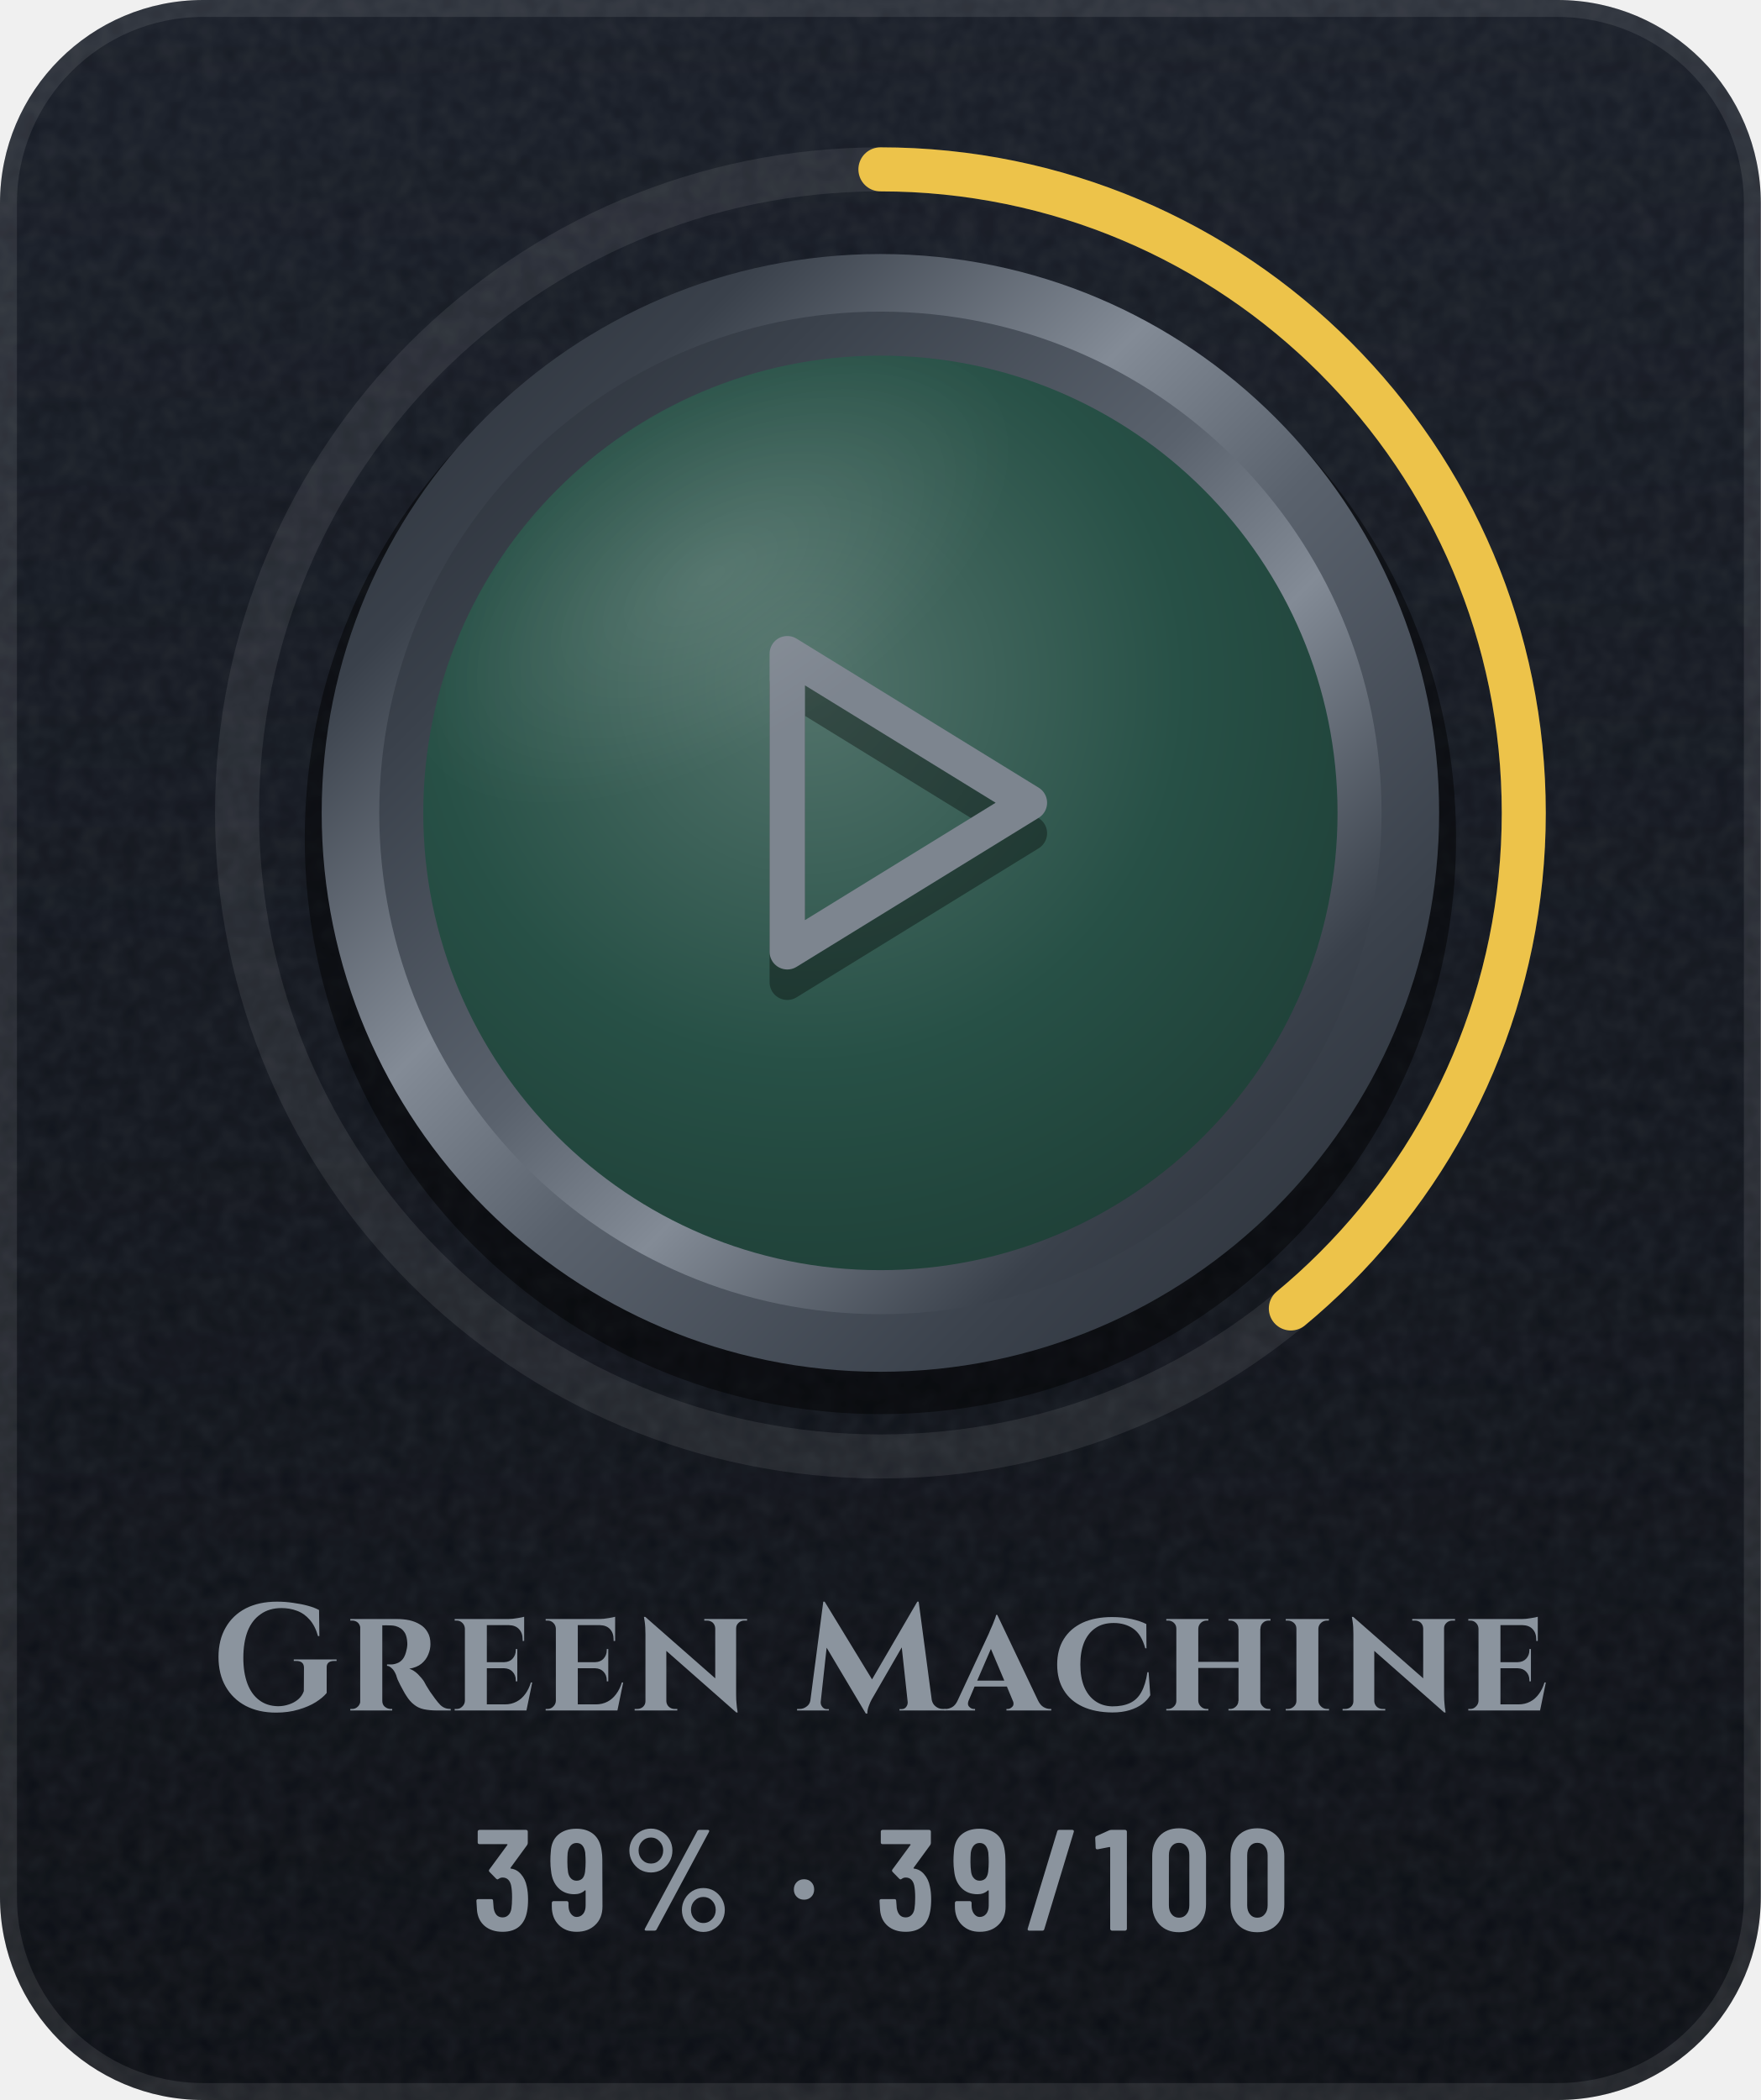
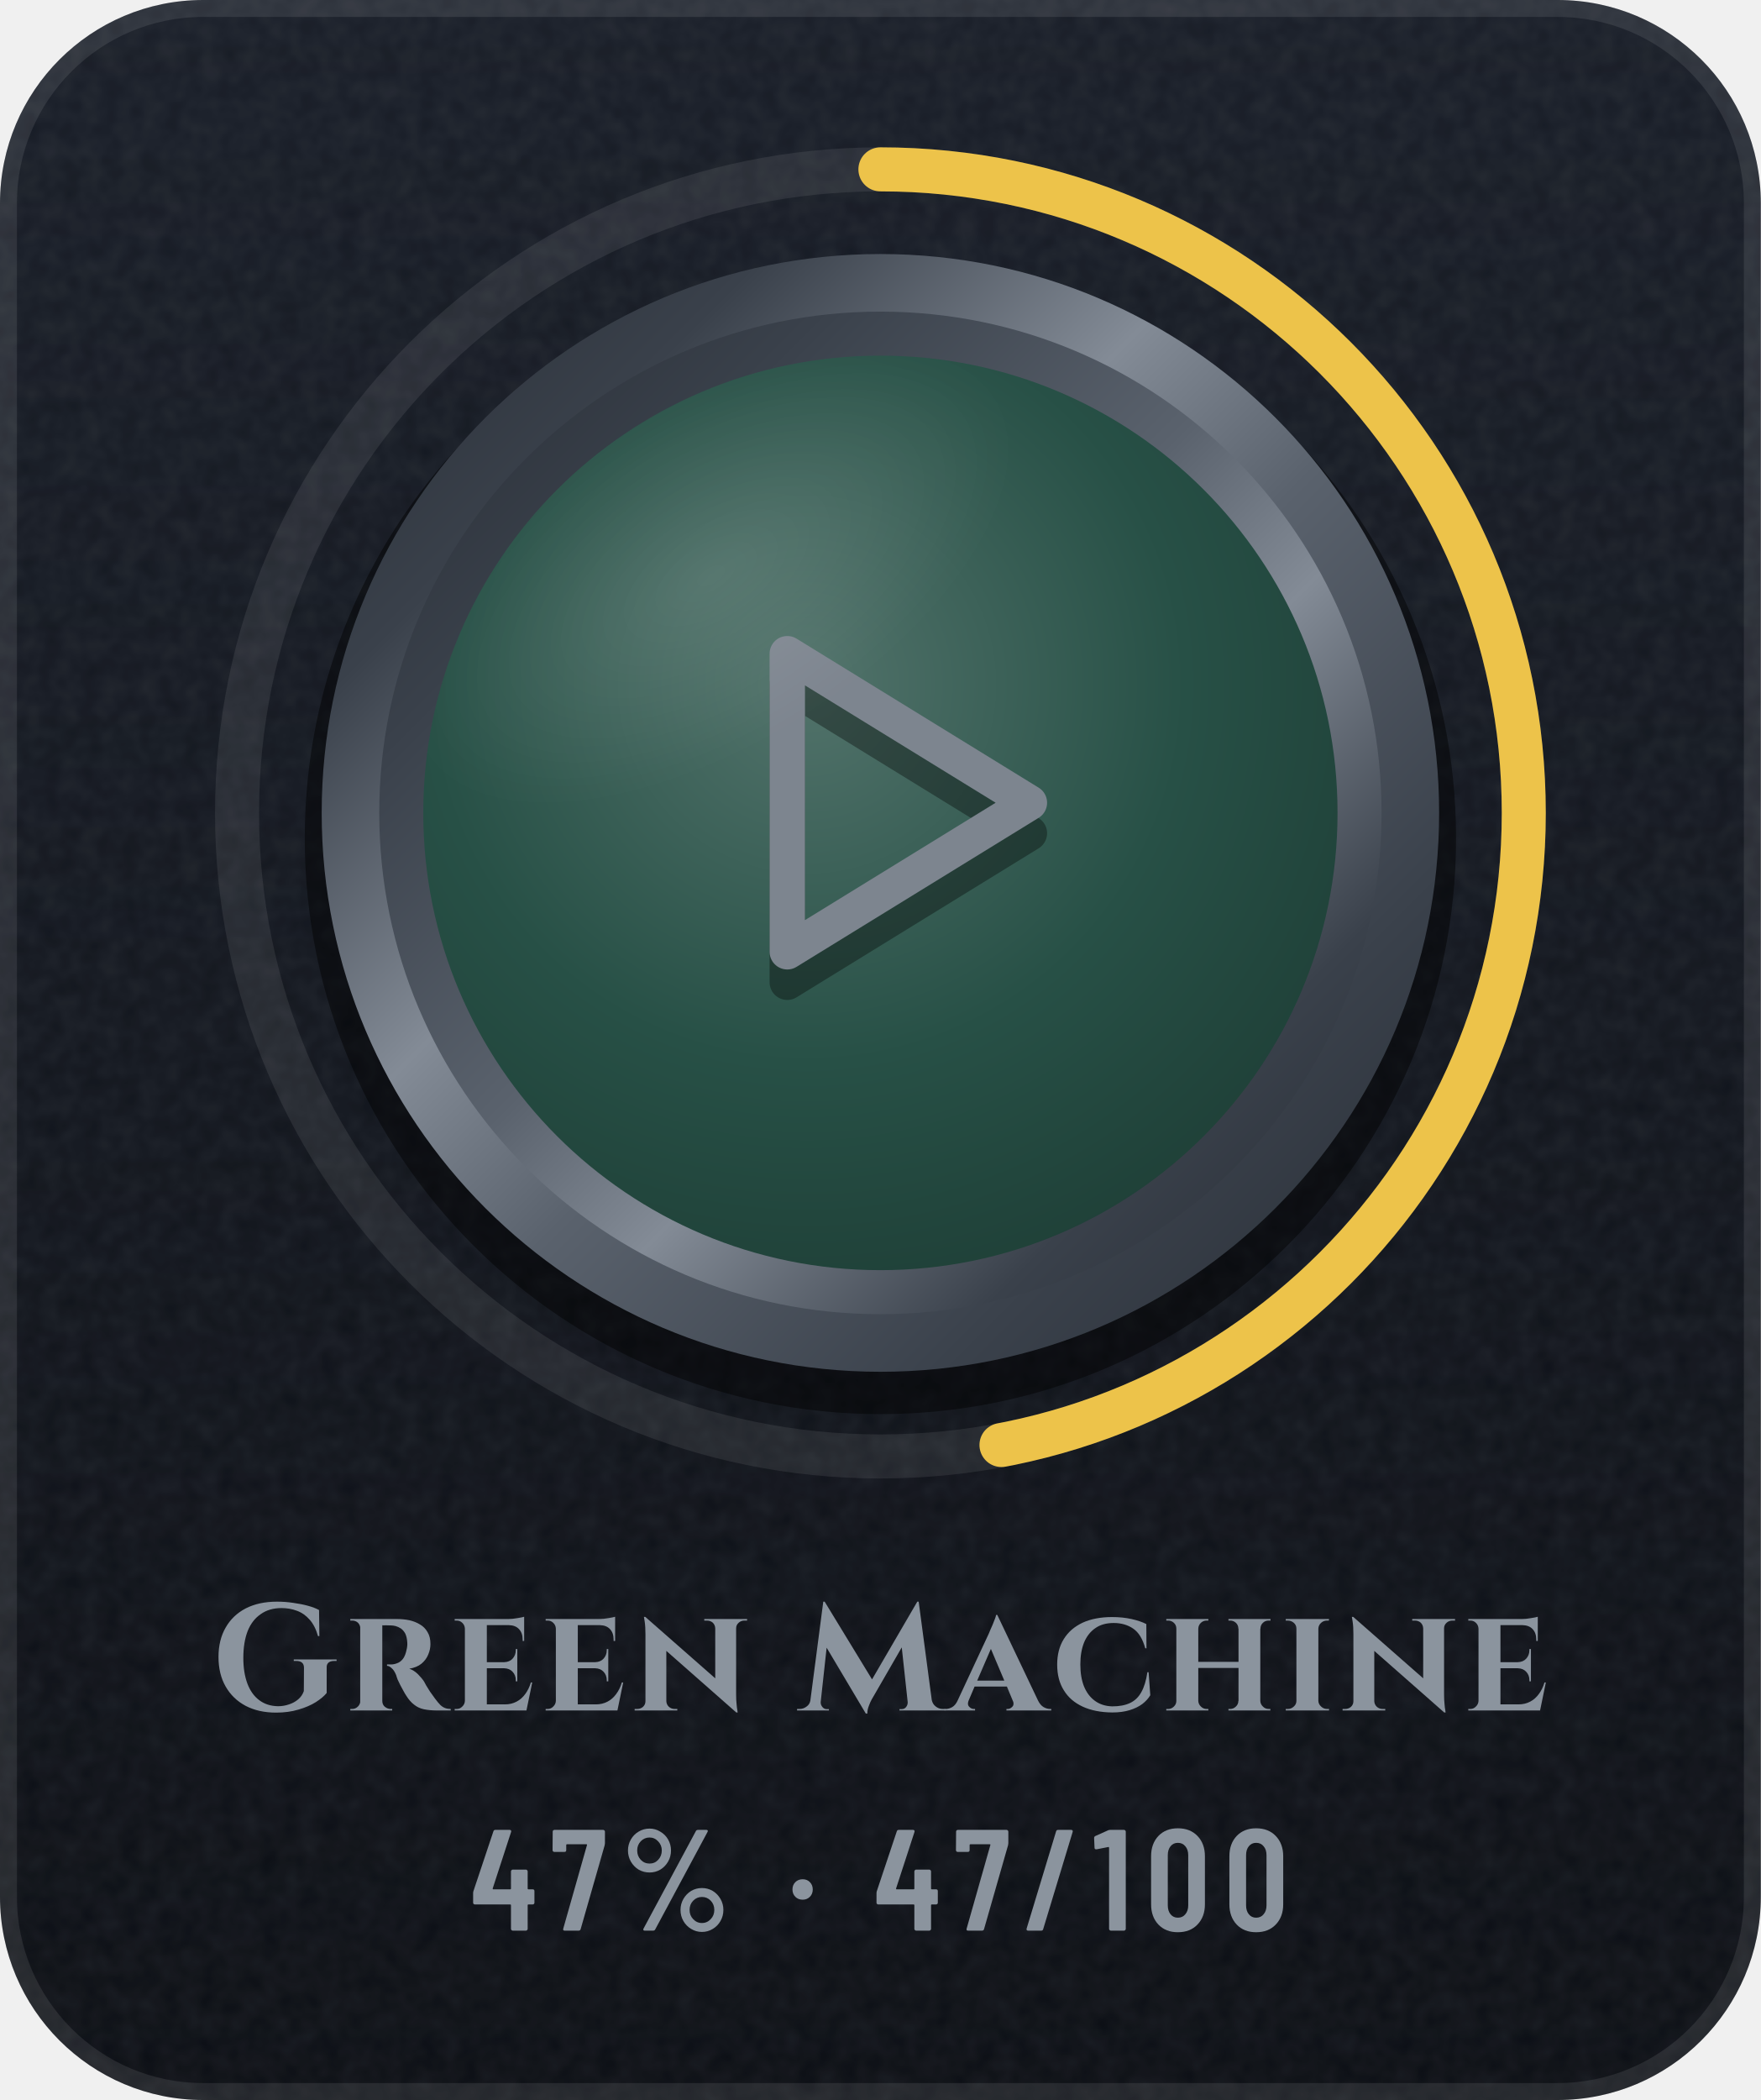
- <svg xmlns="http://www.w3.org/2000/svg" width="104" height="124" viewBox="0 0 104 124" role="img" aria-label="Green Machine: 39% (39 of 100)">
+ <svg xmlns="http://www.w3.org/2000/svg" width="104" height="124" viewBox="0 0 104 124" role="img" aria-label="Green Machine: 47% (47 of 100)">
  <defs>
    <linearGradient id="bg" x1="0" y1="0" x2="0" y2="1">
      <stop offset="0" stop-color="#171C26" />
      <stop offset="1" stop-color="#0A0D13" />
    </linearGradient>
    <clipPath id="card">
      <rect width="104" height="124" rx="12" />
    </clipPath>
    <filter id="grain" x="0" y="0" width="100%" height="100%">
      <feTurbulence type="fractalNoise" baseFrequency=".85" numOctaves="2" stitchTiles="stitch" />
      <feColorMatrix values="0 0 0 0 1 0 0 0 0 1 0 0 0 0 1 0 0 0 .07 0" />
    </filter>
    <radialGradient id="glow" cx=".5" cy=".5" r=".5">
      <stop offset="0" stop-color="#5A626D" stop-opacity="0" />
      <stop offset="1" stop-color="#5A626D" stop-opacity="0" />
    </radialGradient>
    <linearGradient id="mh" x1="0" y1="0" x2="1" y2="0">
      <stop offset="0" stop-color="#252A32" />
      <stop offset="0.2" stop-color="#3A414B" />
      <stop offset="0.4" stop-color="#838B96" />
      <stop offset="0.54" stop-color="#5A626D" />
      <stop offset="0.78" stop-color="#3A414B" />
      <stop offset="1" stop-color="#252A32" />
    </linearGradient>
    <linearGradient id="md" x1="0" y1="0" x2="1" y2="1">
      <stop offset="0" stop-color="#252A32" />
      <stop offset="0.2" stop-color="#3A414B" />
      <stop offset="0.4" stop-color="#838B96" />
      <stop offset="0.54" stop-color="#5A626D" />
      <stop offset="0.78" stop-color="#3A414B" />
      <stop offset="1" stop-color="#252A32" />
    </linearGradient>
    <linearGradient id="mdr" x1="1" y1="1" x2="0" y2="0">
      <stop offset="0" stop-color="#252A32" />
      <stop offset="0.2" stop-color="#3A414B" />
      <stop offset="0.4" stop-color="#838B96" />
      <stop offset="0.54" stop-color="#5A626D" />
      <stop offset="0.78" stop-color="#3A414B" />
      <stop offset="1" stop-color="#252A32" />
    </linearGradient>
    <linearGradient id="dia" x1="0" y1="0" x2="1" y2="0">
      <stop offset="0" stop-color="#6CCBFF" />
      <stop offset=".5" stop-color="#C4B2FF" />
      <stop offset="1" stop-color="#F29BDD" />
    </linearGradient>
    <linearGradient id="pb" x1="0" y1="0" x2="1" y2="0">
      <stop offset="0" stop-color="#8F5125" />
      <stop offset="1" stop-color="#F5C69A" />
    </linearGradient>
    <linearGradient id="shg" x1="0" y1="0" x2="1" y2="0">
      <stop offset="0" stop-color="#FFFFFF" stop-opacity="0" />
      <stop offset=".5" stop-color="#FFFFFF" stop-opacity=".6" />
      <stop offset="1" stop-color="#FFFFFF" stop-opacity="0" />
    </linearGradient>
    <radialGradient id="en" cx=".42" cy=".36" r=".75">
      <stop offset="0" stop-color="#52736B" />
      <stop offset=".55" stop-color="#275046" />
      <stop offset="1" stop-color="#1D3C34" />
    </radialGradient>
    <linearGradient id="ig" gradientUnits="userSpaceOnUse" x1="0" y1="34" x2="0" y2="62">
      <stop offset="0" stop-color="#7D858F" />
      <stop offset="1" stop-color="#4E5661" />
    </linearGradient>
    <radialGradient id="gl" cx=".5" cy=".5" r=".5">
      <stop offset="0" stop-color="#FFFFFF" stop-opacity=".45" />
      <stop offset="1" stop-color="#FFFFFF" stop-opacity="0" />
    </radialGradient>
    <clipPath id="fc">
      <circle cx="52" cy="48" r="27" />
    </clipPath>
  </defs>
  <g clip-path="url(#card)">
    <rect width="104" height="124" fill="url(#bg)" />
    <rect width="104" height="124" filter="url(#grain)" />
  </g>
  <rect x=".5" y=".5" width="103" height="123" rx="11.5" fill="none" stroke="#FFFFFF" stroke-opacity=".09" />
  <circle cx="52" cy="48" r="48" fill="url(#glow)" />
  <circle cx="52" cy="48" r="38" fill="none" stroke="#FFFFFF" stroke-opacity=".08" stroke-width="2.6" />
-   <circle cx="52" cy="48" r="38" fill="none" stroke="#EDC34A" stroke-width="2.6" stroke-linecap="round" stroke-dasharray="93.1 238.8" transform="rotate(-90 52 48)" />
+   <circle cx="52" cy="48" r="38" fill="none" stroke="#EDC34A" stroke-width="2.6" stroke-linecap="round" stroke-dasharray="112.2 238.8" transform="rotate(-90 52 48)" />
  <circle cx="52" cy="49.5" r="34" fill="#000000" fill-opacity=".45" />
  <circle cx="52" cy="48" r="33" fill="url(#md)" />
  <circle cx="52" cy="48" r="29.6" fill="url(#mdr)" />
  <circle cx="52" cy="48" r="27" fill="url(#en)" />
  <g transform="translate(38.8 36) scale(1.1)" fill="none" stroke="#000000" stroke-width="1.9" stroke-linecap="round" stroke-linejoin="round" stroke-opacity=".35">
    <path d="M7 4l13 8-13 8z" />
  </g>
  <g transform="translate(38.8 34.2) scale(1.1)" fill="none" stroke="url(#ig)" stroke-width="1.9" stroke-linecap="round" stroke-linejoin="round">
    <path d="M7 4l13 8-13 8z" />
  </g>
  <g clip-path="url(#fc)">
    <ellipse cx="42" cy="34" rx="20" ry="10" transform="rotate(-32 42 34)" fill="url(#gl)" opacity=".25" />
  </g>
  <g transform="translate(12.5 101) scale(0.009 -0.009)" fill="#8B949E">
    <use href="#s71" x="0" />
    <use href="#s114" x="869" />
    <use href="#s101" x="1561" />
    <use href="#s101" x="2158" />
    <use href="#s110" x="2755" />
    <use href="#s77" x="3851" />
    <use href="#s97" x="4837" />
    <use href="#s99" x="5515" />
    <use href="#s104" x="6231" />
    <use href="#s105" x="7015" />
    <use href="#s110" x="7401" />
    <use href="#s101" x="8213" />
  </g>
-   <g transform="translate(27.9 114) scale(0.0085 -0.0085)" fill="#8B949E">
-     <use href="#m51" x="0" />
-     <use href="#m57" x="520" />
-     <use href="#m37" x="1037" />
-     <use href="#m183" x="2197" />
-     <use href="#m51" x="2801" />
-     <use href="#m57" x="3321" />
-     <use href="#m47" x="3838" />
-     <use href="#m49" x="4318" />
-     <use href="#m48" x="4686" />
-     <use href="#m48" x="5230" />
+   <g transform="translate(27.8 114) scale(0.0085 -0.0085)" fill="#8B949E">
+     <use href="#m52" x="0" />
+     <use href="#m55" x="553" />
+     <use href="#m37" x="1039" />
+     <use href="#m183" x="2199" />
+     <use href="#m52" x="2803" />
+     <use href="#m55" x="3356" />
+     <use href="#m47" x="3842" />
+     <use href="#m49" x="4322" />
+     <use href="#m48" x="4690" />
+     <use href="#m48" x="5234" />
  </g>
  <defs>
    <path id="m37" d="M54 557Q54 598 74 633Q94 668 128 688Q163 709 204 709Q244 709 278 688Q313 668 333 633Q353 598 353 557Q353 515 333 480Q313 445 279 424Q245 404 204 404Q163 404 128 424Q94 445 74 480Q54 515 54 557ZM162 14 526 692Q530 700 541 700H599Q606 700 608 696Q610 692 607 686L243 8Q239 0 228 0H170Q163 0 161 4Q159 8 162 14ZM289 557Q289 594 264 620Q239 647 204 647Q168 647 143 621Q118 595 118 557Q118 519 143 492Q168 466 204 466Q240 466 264 492Q289 519 289 557ZM419 144Q419 185 439 220Q459 255 493 276Q527 296 568 296Q609 296 643 276Q677 255 697 220Q717 185 717 144Q717 102 697 67Q677 32 643 12Q609 -9 568 -9Q527 -9 493 12Q459 32 439 67Q419 102 419 144ZM654 144Q654 182 629 208Q604 234 568 234Q532 234 507 208Q482 182 482 144Q482 106 507 80Q532 53 568 53Q604 53 629 80Q654 106 654 144Z" />
    <path id="m47" d="M21 14 226 690Q229 700 239 700H331Q337 700 340 696Q343 692 341 686L136 10Q133 0 123 0H31Q25 0 22 4Q19 8 21 14Z" />
    <path id="m48" d="M38 183V517Q38 604 89 658Q140 711 224 711Q309 711 360 658Q412 604 412 517V183Q412 96 360 42Q309 -11 224 -11Q140 -11 89 42Q38 96 38 183ZM296 176V524Q296 563 276 586Q257 610 224 610Q192 610 173 586Q154 563 154 524V176Q154 137 173 114Q192 90 224 90Q257 90 276 114Q296 137 296 176Z" />
    <path id="m49" d="M122 700H218Q223 700 226 696Q230 693 230 688V12Q230 7 226 4Q223 0 218 0H126Q121 0 118 4Q114 7 114 12V576Q114 578 112 580Q111 582 109 581L27 565H24Q13 565 13 576L10 643Q10 653 18 657L107 697Q114 700 122 700Z" />
-     <path id="m51" d="M387 218Q387 169 380 134Q368 66 326 29Q283 -8 210 -8Q134 -8 86 32Q38 73 32 143Q30 165 28 207Q28 219 40 219H132Q144 219 144 207Q146 173 148 156Q153 125 169 108Q185 92 210 92Q234 92 250 108Q266 123 271 152Q276 182 276 230Q276 281 269 315Q263 341 248 355Q233 369 210 369Q195 369 183 360Q177 356 174 356Q172 356 166 360L119 408Q115 412 115 417Q115 421 118 425L243 595Q245 597 244 599Q242 601 239 601H49Q44 601 40 604Q37 608 37 613V688Q37 693 40 696Q44 700 49 700H373Q378 700 382 696Q385 693 385 688V609Q385 602 380 594L266 438Q262 432 268 431Q309 426 338 392Q368 358 378 307Q387 267 387 218Z" />
-     <path id="m57" d="M384 168Q384 87 334 40Q285 -8 204 -8Q128 -8 80 40Q32 88 32 168V193Q32 198 36 202Q39 205 44 205H136Q141 205 144 202Q148 198 148 193V174Q148 140 164 118Q181 95 204 95Q232 95 250 117Q267 139 267 174V276Q267 279 265 280Q263 281 261 279Q232 253 189 253Q120 253 77 297Q34 341 27 414Q22 447 22 484Q22 518 25 549Q29 625 76 666Q124 708 203 708Q276 708 322 670Q368 631 378 556Q383 526 383 493ZM267 476Q267 506 264 543Q253 609 204 609Q179 609 163 591Q147 573 142 540Q140 516 140 476Q140 439 145 405Q150 377 166 362Q181 347 204 347Q228 347 244 362Q259 378 263 408Q267 443 267 476Z" />
+     <path id="m52" d="M443 275V194Q443 189 440 186Q436 182 431 182H401Q396 182 396 177V12Q396 7 392 4Q389 0 384 0H292Q287 0 284 4Q280 7 280 12V177Q280 182 275 182H29Q24 182 20 186Q17 189 17 194V259Q17 268 19 274L158 690Q161 700 171 700H271Q277 700 280 696Q283 693 281 686L153 293Q152 287 157 287H275Q280 287 280 292V412Q280 417 284 420Q287 424 292 424H384Q389 424 392 420Q396 417 396 412V292Q396 287 401 287H431Q436 287 440 284Q443 280 443 275Z" />
+     <path id="m55" d="M90 13 255 594Q257 600 251 600H116Q111 600 111 595V559Q111 554 108 550Q104 547 99 547H28Q23 547 20 550Q16 554 16 559L17 688Q17 693 20 696Q24 700 29 700H368Q373 700 376 696Q380 693 380 688V607Q380 603 378 593L211 10Q208 0 197 0H100Q87 0 90 13Z" />
    <path id="m183" d="M37 286Q37 317 57 337Q77 357 108 357Q139 357 158 337Q178 317 178 286Q178 255 158 235Q138 215 108 215Q77 215 57 235Q37 255 37 286Z" />
    <path id="s71" d="M755 280V115Q731 85 684 55Q636 25 570 6Q504 -14 423 -14Q309 -14 224 30Q139 75 92 157Q45 239 45 351Q45 463 92 544Q138 625 224 670Q311 714 429 714Q484 714 536 706Q588 699 632 687Q676 675 705 659L707 488H698Q679 556 643 596Q607 637 560 654Q512 672 459 672Q378 672 322 632Q265 593 236 520Q208 447 208 345Q208 249 234 178Q261 106 312 68Q363 29 436 28Q473 28 508 40Q542 51 568 73Q594 95 605 127L606 280Q606 325 555 325H539V335H820V325H805Q775 325 763 310Q754 299 755 280Z" />
    <path id="s77" d="M780 714H789L875 68Q881 42 900 27Q921 10 947 10H963V0H663V9H678Q695 9 706 22Q717 36 717 52V55L678 414L491 90L481 73Q471 55 462 30Q452 5 452 -20H442L185 412L146 55V52Q146 36 158 22Q169 9 185 9H200V0H-9V10H7Q34 10 55 27Q73 40 78 64L163 714H172L483 204Z" />
    <path id="s97" d="M319 627 586 66Q601 35 623 22Q645 10 665 10H673V0H379V10H387Q404 10 418 25Q429 36 424 56L382 157H170L130 63Q121 38 134 25Q148 10 165 10H173V0H-27V10H-19Q1 10 23 22Q45 35 59 66L264 506Q266 512 273 528Q280 543 288 562Q296 582 303 600Q310 617 311 627ZM187 196H365L277 404Z" />
    <path id="s99" d="M634 251 645 100Q626 68 592 42Q558 17 509 2Q460 -13 395 -13Q283 -12 202 25Q121 62 78 132Q34 201 34 301Q34 399 77 468Q120 538 201 576Q282 613 395 613Q463 613 522 600Q580 587 619 567L620 408H612Q587 500 533 537Q479 574 405 574Q332 574 284 540Q235 506 210 445Q186 384 186 302Q186 219 210 158Q235 97 282 63Q329 29 395 27Q466 27 512 49Q559 71 586 120Q614 169 626 251Z" />
    <path id="s101" d="M543 184 505 0H34V10H47Q69 10 84 26Q100 41 101 63V537Q100 560 84 575Q69 590 47 590H34V600H385Q414 600 446 606Q478 611 490 615V456H480V465Q480 509 456 534Q433 559 389 560H245V317H359Q394 318 414 340Q435 363 435 396V403H445V191H435V199Q435 232 414 254Q394 276 359 277H245V40H363Q406 40 440 58Q473 75 497 108Q521 140 534 184Z" />
    <path id="s104" d="M100 63V537Q100 560 84 575Q68 590 46 590H34V600H310V590H299Q277 590 261 575Q245 560 244 537V319H508V537H507Q507 560 491 575Q475 590 453 590H442V600H718V590H706Q683 590 668 575Q652 560 652 537H651V63Q652 41 668 26Q683 10 706 10H717V0H442V10H453Q475 10 491 26Q507 41 507 63H508V279H244V63Q245 41 261 26Q277 10 299 10H310V0H34V10H46Q68 10 84 26Q100 41 100 63Z" />
    <path id="s105" d="M104 63V537Q104 560 87 575Q70 590 46 590H34V600H318L317 590H306Q282 590 266 575Q249 560 248 537V63Q249 41 266 26Q282 10 306 10H318V0H34V10H47Q70 10 87 26Q104 41 104 63Z" />
    <path id="s110" d="M91 614 550 211V539Q549 561 534 576Q518 590 495 590H478V600H759V590H742Q720 590 704 576Q687 561 687 539V104Q687 69 690 42Q692 16 695 2L697 -13H688L229 391V61Q230 39 246 24Q262 10 284 10H301V0H21V10H37Q60 10 76 24Q92 39 92 61V500Q92 551 87 583L82 614Z" />
    <path id="s114" d="M106 0H41V10H53Q75 10 91 26Q103 38 106 54V547Q103 564 91 576Q75 590 54 590H41V600H349Q390 600 429 592Q468 583 499 564Q530 546 548 514Q567 483 567 436Q567 401 552 366Q538 332 508 307Q477 282 428 274Q457 265 484 239Q510 213 525 190Q529 182 539 164Q549 147 564 124Q580 102 597 78Q617 51 632 36Q647 22 663 16Q679 10 700 10V0H616Q562 0 524 8Q487 16 460 38Q432 59 409 96Q400 109 390 128Q380 146 370 165Q360 184 352 202Q345 220 342 232Q329 264 312 278Q296 293 282 293V302H307Q328 302 348 310Q369 317 386 338Q403 360 411 402Q413 408 414 419Q416 430 415 444Q413 481 402 504Q390 526 373 538Q356 549 338 554Q321 558 308 558Q289 559 274 559Q259 558 251 559V63Q251 38 268 24Q286 10 306 10H316V0Z" />
  </defs>
</svg>
